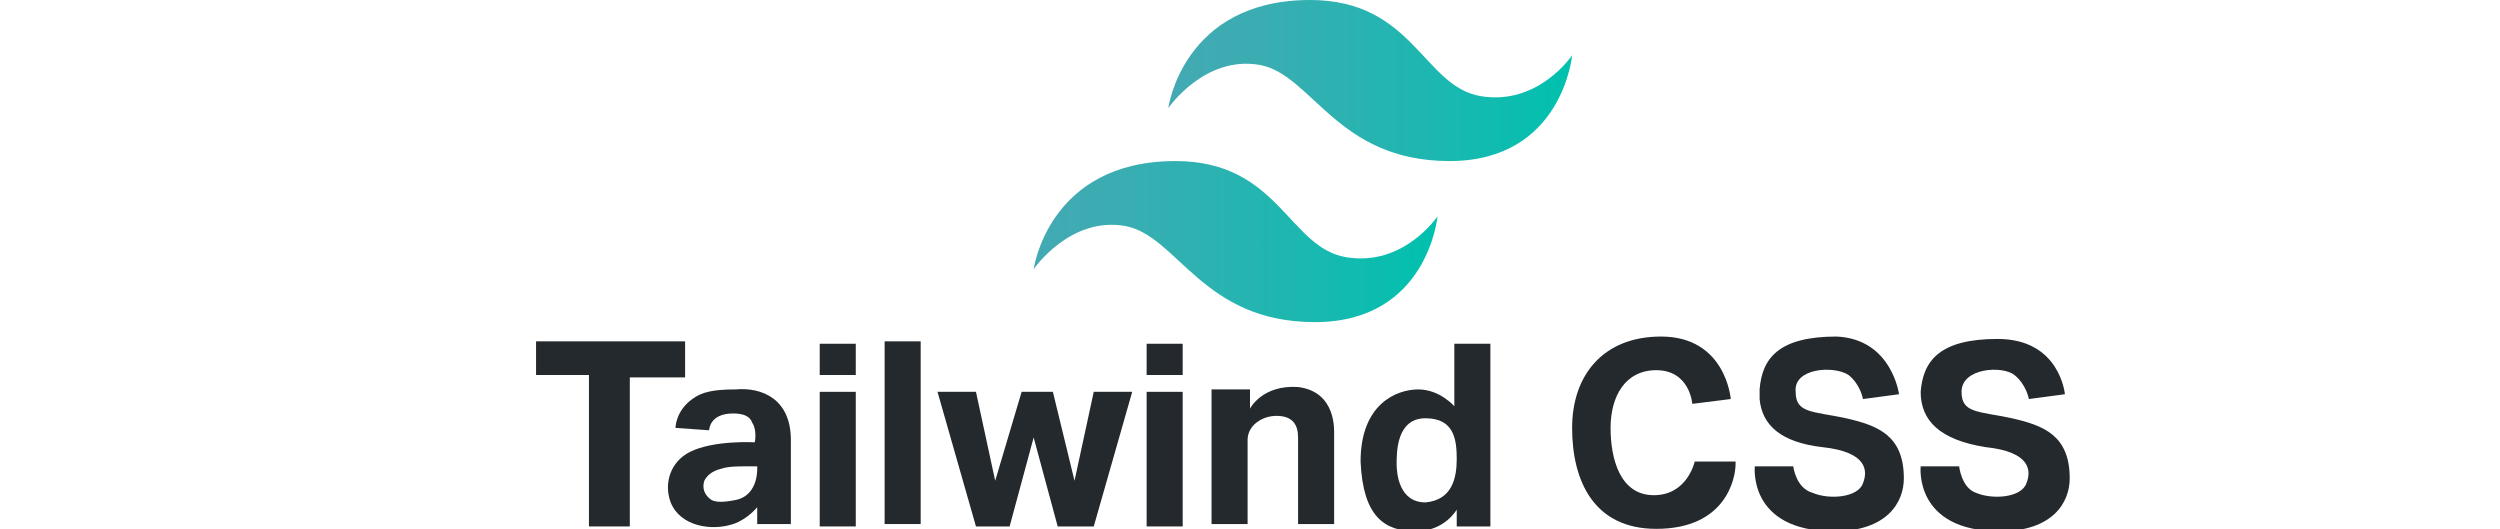
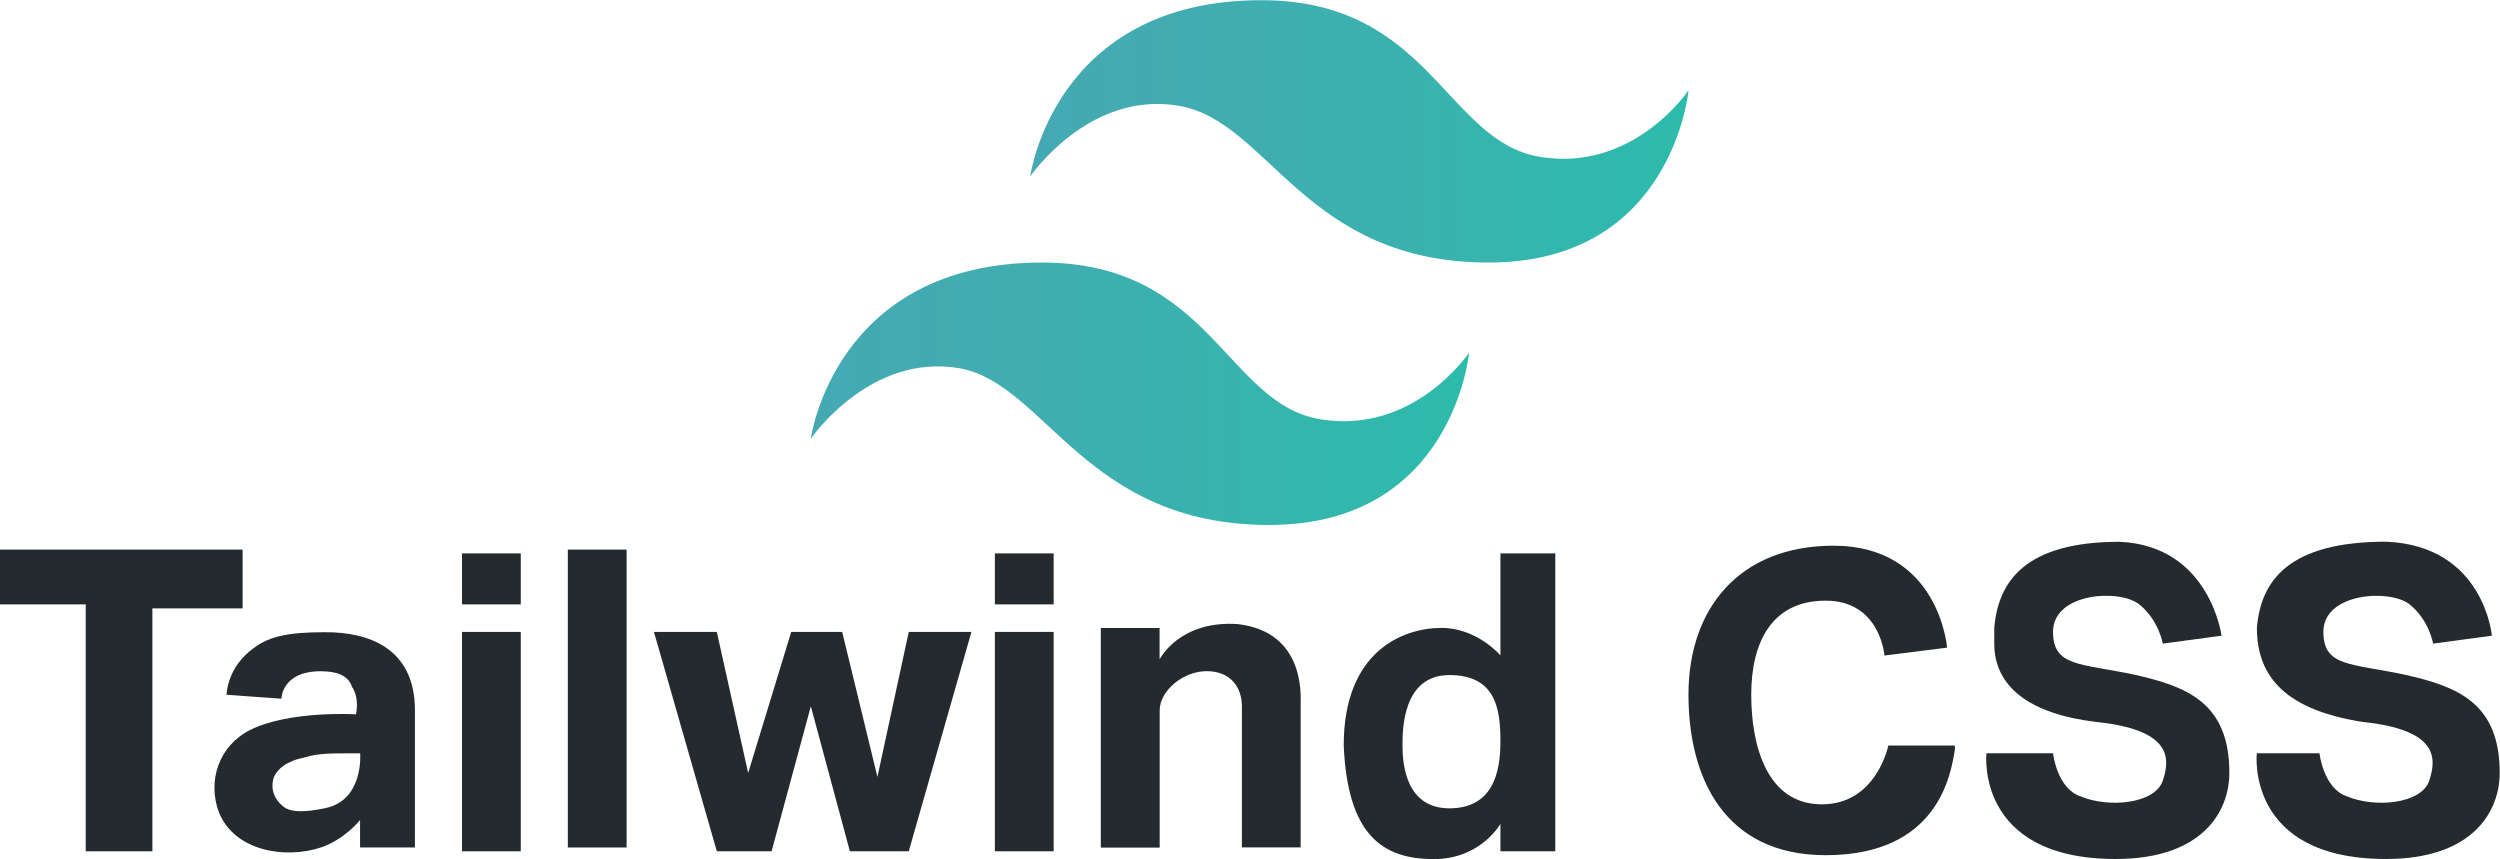
- <svg xmlns="http://www.w3.org/2000/svg" xmlns:xlink="http://www.w3.org/1999/xlink" version="1.1" x="0px" y="0px" viewBox="0 0 104 22" style="enable-background:new 0 0 104 22;" xml:space="preserve">
+ <svg xmlns="http://www.w3.org/2000/svg" version="1.1" id="Layer_1" x="0px" y="0px" viewBox="0 0 2496.8 857.9" style="enable-background:new 0 0 2496.8 857.9;" xml:space="preserve">
  <style type="text/css">
- 	.st0{fill-rule:evenodd;clip-rule:evenodd;fill:url(#SVGID_1_);}
- 	.st1{fill-rule:evenodd;clip-rule:evenodd;fill:#24292E;}
- 	.st2{display:none;}
- 	.st3{display:inline;fill:url(#SVGID_2_);}
- 	.st4{display:inline;fill:url(#SVGID_3_);}
- 	.st5{display:inline;}
- 	.st6{fill:#24292E;}
- 	.st7{fill:url(#SVGID_4_);}
- 	.st8{fill:url(#SVGID_5_);}
+ 	.st0{fill:#252A2F;}
+ 	.st1{fill:url(#SVGID_1_);}
+ 	.st2{fill:url(#SVGID_2_);}
</style>
-   <symbol id="B" viewBox="-51.4 -10.5 102.7 21">
-     <g>
-       <linearGradient id="SVGID_1_" gradientUnits="userSpaceOnUse" x1="7930.835" y1="-7812.613" x2="7931.835" y2="-7809.835" gradientTransform="matrix(34.943 0 0 20.989 -277178.531 163949.766)">
-         <stop offset="0" style="stop-color:#2383AE" />
-         <stop offset="1" style="stop-color:#6DD7B9" />
-       </linearGradient>
-       <path class="st0" d="M-42.6-3.5c1.2-4.7,4.1-7,8.7-7c7,0,7.9,5.2,11.4,6.1c2.3,0.6,4.4-0.3,6.1-2.6c-1.2,4.7-4.1,7-8.7,7    c-7,0-7.9-5.2-11.4-6.1C-38.8-6.7-40.9-5.8-42.6-3.5L-42.6-3.5z M-51.4,7c1.2-4.7,4.1-7,8.7-7c7,0,7.9,5.2,11.4,6.1    c2.3,0.6,4.4-0.3,6.1-2.6c-1.2,4.7-4.1,7-8.7,7c-7,0-7.9-5.2-11.4-6.1C-47.6,3.8-49.6,4.7-51.4,7z" />
-       <path class="st1" d="M-10.1-2.4h-2.3v-1.4h6.2v1.4h-2.3v6.2h-1.6V-2.4z M-3.2,3.1c-0.2,0.2-0.5,0.4-0.7,0.6    C-4.2,3.9-4.6,3.9-5,3.9c-0.2,0-0.5,0-0.7-0.1c-0.2-0.1-0.4-0.2-0.6-0.3C-6.5,3.4-6.6,3.2-6.7,3s-0.2-0.5-0.2-0.8    c0-0.4,0.1-0.7,0.3-0.9c0.2-0.2,0.4-0.4,0.7-0.6C-5.6,0.6-5.3,0.5-5,0.5s0.7-0.1,1-0.1l0.7,0V0.1c0-0.3-0.1-0.6-0.3-0.7    s-0.4-0.2-0.7-0.2c-0.6,0-0.9,0.2-1,0.7l-1.4-0.1c0.1-0.6,0.4-1,0.8-1.3s1-0.4,1.7-0.4c0.4,0,0.8,0.1,1.1,0.2s0.5,0.2,0.7,0.4    C-2.1-1.1-2-0.9-1.9-0.6c0.1,0.3,0.1,0.6,0.1,0.9v3.5h-1.4L-3.2,3.1L-3.2,3.1z M-3.2,1.3l-0.7,0c-0.3,0-0.6,0-0.8,0.1    S-5,1.6-5.1,1.6s-0.2,0.2-0.2,0.3c0,0.1-0.1,0.2-0.1,0.3c0,0.2,0.1,0.3,0.2,0.4s0.3,0.2,0.5,0.2c0.4,0,0.7-0.1,0.9-0.3    c0.1-0.1,0.2-0.2,0.3-0.4s0.1-0.3,0.1-0.6L-3.2,1.3L-3.2,1.3z M-0.6-1.8h1.5v5.5h-1.5V-1.8z M-0.6-3.8h1.5v1.3h-1.5V-3.8z     M2.2-3.8h1.5v7.6H2.2V-3.8z M4.3-1.8H6l0.8,3.7l1.1-3.6h1.3l1,3.6l0.8-3.7h1.6l-1.6,5.5H9.4l-1-3.7l-1,3.7H5.9L4.3-1.8L4.3-1.8z     M13.1-1.8h1.5v5.5h-1.5V-1.8z M13.1-3.8h1.5v1.3h-1.5V-3.8z M15.9-1.8h1.4V-1c0.2-0.3,0.5-0.6,0.8-0.7c0.3-0.1,0.6-0.2,0.9-0.2    c0.6,0,1.1,0.2,1.4,0.5s0.5,0.8,0.5,1.6v3.7h-1.5V0.3c0-0.4-0.1-0.7-0.2-0.8s-0.3-0.2-0.6-0.2c-0.2,0-0.4,0-0.5,0.1    s-0.3,0.1-0.4,0.2c-0.1,0.1-0.2,0.2-0.2,0.4c-0.1,0.1-0.1,0.3-0.1,0.5v3.3h-1.5L15.9-1.8L15.9-1.8z M25.9,3.1    c-0.4,0.6-1,0.9-1.7,0.9c-0.8,0-1.4-0.3-1.7-0.8S21.9,1.9,21.9,1c0-0.4,0.1-0.8,0.2-1.2c0.1-0.4,0.3-0.7,0.5-0.9    c0.2-0.3,0.5-0.5,0.8-0.6c0.3-0.1,0.6-0.2,1-0.2c0.3,0,0.6,0.1,0.8,0.1s0.5,0.3,0.8,0.6v-2.6h1.5v7.6h-1.4L25.9,3.1L25.9,3.1z     M25.9,1c0-0.4,0-0.6-0.1-0.9s-0.2-0.4-0.3-0.5c-0.1-0.1-0.3-0.2-0.4-0.2c-0.1,0-0.3-0.1-0.4-0.1c-0.2,0-0.3,0-0.5,0.1    c-0.1,0.1-0.3,0.2-0.4,0.3S23.6,0,23.5,0.2S23.4,0.7,23.4,1c0,0.3,0,0.6,0.1,0.8s0.1,0.4,0.2,0.5s0.2,0.2,0.4,0.3s0.3,0.1,0.5,0.1    c0.4,0,0.6-0.1,0.9-0.3c0.1-0.1,0.3-0.3,0.3-0.5c0.1-0.2,0.1-0.5,0.1-0.8L25.9,1L25.9,1z M37.5,1.2c0,0.4-0.1,0.8-0.3,1.1    c-0.1,0.3-0.4,0.6-0.6,0.9c-0.3,0.3-0.6,0.5-1,0.6C35.3,3.9,34.8,4,34.3,4c-0.6,0-1.1-0.1-1.5-0.3c-0.4-0.2-0.8-0.5-1.1-0.8    c-0.3-0.3-0.5-0.8-0.7-1.3s-0.2-1-0.2-1.6c0-0.6,0.1-1.2,0.2-1.7s0.4-0.9,0.7-1.3c0.3-0.3,0.7-0.6,1.1-0.8C33.3-3.9,33.8-4,34.3-4    c0.5,0,0.9,0.1,1.3,0.2s0.7,0.3,0.9,0.5s0.4,0.5,0.6,0.8c0.2,0.3,0.3,0.7,0.3,1.1l-1.6,0.2c-0.1-0.4-0.2-0.8-0.4-1.1    s-0.6-0.4-1.1-0.4c-0.6,0-1.1,0.2-1.4,0.7S32.5-0.8,32.5,0c0,0.8,0.2,1.5,0.5,1.9c0.3,0.4,0.8,0.7,1.4,0.7c0.5,0,0.8-0.1,1.1-0.4    s0.4-0.6,0.4-1.1L37.5,1.2z M39.9,1.3c0,0.5,0.2,0.8,0.4,1s0.7,0.3,1.2,0.3c0.2,0,0.5,0,0.6-0.1s0.3-0.1,0.4-0.2    c0.1-0.1,0.2-0.2,0.2-0.3c0-0.1,0.1-0.3,0.1-0.4c0-0.2-0.1-0.4-0.2-0.6s-0.4-0.3-0.8-0.4l-1-0.2c-0.4-0.1-0.7-0.2-1-0.3    S39.2,0,39-0.2c-0.2-0.2-0.4-0.4-0.5-0.7c-0.1-0.3-0.2-0.6-0.2-0.9c0-0.3,0.1-0.7,0.2-1c0.1-0.3,0.4-0.5,0.6-0.7    c0.3-0.2,0.6-0.3,0.9-0.4S40.9-4,41.3-4c0.6,0,1,0.1,1.4,0.2s0.7,0.3,0.9,0.5s0.4,0.4,0.5,0.7c0.1,0.3,0.2,0.6,0.2,0.9l-1.5,0.2    c-0.1-0.4-0.2-0.7-0.4-0.9s-0.6-0.3-1-0.3c-0.3,0-0.5,0-0.7,0.1s-0.3,0.1-0.4,0.2c-0.1,0.1-0.2,0.2-0.2,0.3C40-2.1,40-2,40-1.8    c0,0.3,0.1,0.5,0.2,0.6S40.7-1,41-0.9l1,0.2c0.8,0.2,1.4,0.4,1.8,0.8s0.6,0.9,0.6,1.6c0,0.3-0.1,0.6-0.2,0.9    c-0.1,0.3-0.3,0.5-0.6,0.7c-0.3,0.2-0.6,0.4-0.9,0.5C42.4,4,42,4,41.5,4c-1,0-1.8-0.2-2.4-0.7s-0.8-1.1-0.9-2L39.9,1.3L39.9,1.3z     M46.8,1.3c0,0.5,0.2,0.8,0.4,1s0.7,0.3,1.2,0.3c0.2,0,0.4,0,0.6-0.1c0.2-0.1,0.3-0.1,0.4-0.2c0.1-0.1,0.2-0.2,0.2-0.3    c0-0.1,0.1-0.3,0.1-0.4c0-0.2-0.1-0.4-0.2-0.6c-0.2-0.2-0.4-0.3-0.8-0.4l-1-0.2c-0.4-0.1-0.7-0.2-1-0.3S46.1,0,45.9-0.2    s-0.4-0.4-0.5-0.7s-0.2-0.6-0.2-0.9c0-0.3,0.1-0.7,0.2-1c0.1-0.3,0.4-0.5,0.6-0.7c0.3-0.2,0.6-0.3,0.9-0.4S47.8-4,48.2-4    c0.6,0,1,0.1,1.4,0.2s0.7,0.3,0.9,0.5c0.2,0.2,0.4,0.4,0.5,0.7c0.1,0.3,0.2,0.6,0.2,0.9l-1.5,0.2c-0.1-0.4-0.2-0.7-0.4-0.9    s-0.6-0.3-1-0.3c-0.3,0-0.5,0-0.7,0.1s-0.3,0.1-0.4,0.2C47.1-2.4,47-2.3,47-2.2c0,0.1-0.1,0.2-0.1,0.3c0,0.3,0.1,0.5,0.2,0.6    s0.4,0.3,0.8,0.3L49-0.7c0.8,0.2,1.4,0.4,1.8,0.8s0.6,0.9,0.6,1.6c0,0.3-0.1,0.6-0.2,0.9c-0.1,0.3-0.3,0.5-0.6,0.7    c-0.2,0.2-0.6,0.4-0.9,0.5S48.9,4,48.4,4c-1,0-1.8-0.2-2.4-0.7s-0.8-1.1-0.9-2L46.8,1.3z" />
-     </g>
-   </symbol>
-   <g id="Layer_1" class="st2">
-     <use xlink:href="#B" width="102.7" height="21" x="-51.4" y="-10.5" transform="matrix(1 0 0 1 51.8686 10.9945)" style="display:inline;overflow:visible;" />
-   </g>
-   <g id="Layer_2" class="st2">
-     <linearGradient id="SVGID_2_" gradientUnits="userSpaceOnUse" x1="9.191" y1="5.735" x2="35.485" y2="5.735">
-       <stop offset="0" style="stop-color:#44A9B3" />
-       <stop offset="0.237" style="stop-color:#39ADB2" />
-       <stop offset="0.648" style="stop-color:#1DB7B0" />
-       <stop offset="1" style="stop-color:#00C1AE" />
-     </linearGradient>
-     <path class="st3" d="M35.5,4c0,0-2.2,3.2-6,2.6s-4.4-6.2-11.1-6.2c-8.2,0-9.2,7.1-9.2,7.1s2.4-3.4,5.9-2.7S20,11,27.4,11   S35.5,4,35.5,4z" />
-     <linearGradient id="SVGID_3_" gradientUnits="userSpaceOnUse" x1="0.397" y1="16.265" x2="26.691" y2="16.265">
-       <stop offset="0" style="stop-color:#44A9B3" />
-       <stop offset="0.237" style="stop-color:#39ADB2" />
-       <stop offset="0.648" style="stop-color:#1DB7B0" />
-       <stop offset="1" style="stop-color:#00C1AE" />
-     </linearGradient>
-     <path class="st4" d="M26.7,14.6c0,0-2.2,3.2-6,2.6S16.3,11,9.6,11c-8.2,0-9.2,7.1-9.2,7.1s2.4-3.4,5.9-2.7c3.5,0.7,5,6.2,12.3,6.2   S26.7,14.6,26.7,14.6z" />
-   </g>
-   <g id="Layer_3" class="st2">
-     <g id="XMLID_1_" class="st5">
+   <g>
+     <g id="XMLID_2_">
      <g>
-         <path class="st6" d="M101,8.5c-0.6-0.4-2.3-0.3-2.2,0.7c0,0.9,0.7,0.8,2.1,1.1s2.4,0.7,2.4,2.5c0,1-0.7,2.2-2.9,2.2     c-3.6,0-3.3-2.7-3.3-2.7h1.6c0,0,0.1,0.9,0.8,1.1c0.7,0.3,1.9,0.2,2.1-0.4c0.2-0.6,0.2-1.3-1.7-1.5c-1.9-0.3-2.7-1.1-2.6-2.3     C97.2,8,97.9,7,100.4,7c2.5,0,2.7,2.3,2.7,2.3l-1.5,0.2C101.6,9.5,101.6,8.9,101,8.5z" />
-         <path class="st6" d="M92.9,11.6c-2-0.3-2.7-1.1-2.7-2.3C90.3,8,91,7,93.5,7s2.7,2.3,2.7,2.3l-1.5,0.2c0,0-0.1-0.6-0.6-1     c-0.6-0.4-2.2-0.3-2.2,0.7c0,0.9,0.7,0.8,2.1,1.1s2.4,0.7,2.4,2.5c0,1-0.7,2.2-2.9,2.2c-3.6,0-3.3-2.7-3.3-2.7h1.6     c0,0,0.1,0.9,0.8,1.1c0.7,0.3,1.9,0.2,2.1-0.4C94.8,12.6,94.8,11.8,92.9,11.6z" />
-         <path class="st6" d="M82.7,10.8c0-2.2,1.3-3.8,3.7-3.8c2.7,0,2.9,2.6,2.9,2.6l-1.6,0.2c0,0-0.1-1.4-1.4-1.4s-1.9,1.2-1.9,2.4     s0.4,2.8,1.8,2.8s1.5-1.4,1.5-1.4h1.7c0,0,0,2.8-3.3,2.8C83.5,15,82.7,13,82.7,10.8z" />
-         <path class="st6" d="M76.5,13.8c1.1,0,1.3-1,1.3-1.7c0-0.8-0.1-1.8-1.3-1.8c-1.2,0-1.2,1.4-1.2,1.8     C75.3,12.6,75.4,13.8,76.5,13.8z M77.7,9.8V7.2h1.5v7.6h-1.4v-0.7c0,0-0.5,0.9-1.7,0.9c-1.3,0-2.2-0.6-2.3-2.9c0-2.4,1.5-3,2.4-3     C77.1,9.1,77.7,9.8,77.7,9.8z" />
-         <path class="st6" d="M71.2,9.1c1.6,0.1,1.5,1.7,1.5,2c0,0.2,0,3.7,0,3.7h-1.5c0,0,0-3.1,0-3.6c0-0.5-0.3-0.9-0.8-0.9     c-0.6,0-1.2,0.4-1.2,1c0,0.6,0,3.5,0,3.5h-1.5V9.2h1.5V10C69.2,10,69.7,8.9,71.2,9.1z" />
-         <rect x="65" y="7.2" class="st6" width="1.5" height="1.3" />
-         <rect x="65" y="9.2" class="st6" width="1.5" height="5.6" />
-         <polygon class="st6" points="59.7,9.3 61,9.3 62,12.9 62.8,9.2 64.3,9.2 62.7,14.8 61.2,14.8 60.2,11.1 59.2,14.8 57.8,14.8      56.2,9.2 57.8,9.2 58.6,12.9    " />
-         <rect x="54.1" y="7.2" class="st6" width="1.5" height="7.6" />
-         <rect x="51.3" y="7.2" class="st6" width="1.5" height="1.3" />
-         <rect x="51.3" y="9.2" class="st6" width="1.5" height="5.6" />
-         <path class="st6" d="M46.8,13.7c0.2,0.1,0.5,0.1,1,0c1-0.2,0.9-1.4,0.9-1.4s-0.2,0-0.5,0c-0.3,0-0.7,0-1,0.1     c-0.4,0.1-0.6,0.3-0.7,0.5C46.5,13.3,46.5,13.6,46.8,13.7z M48.7,14.1c0,0-0.4,0.5-1,0.7c-0.9,0.3-2.2,0.1-2.5-0.9     c-0.3-0.8,0-1.7,0.8-2.1c1-0.5,2.7-0.4,2.7-0.4s0.1-0.4-0.1-0.8c-0.1-0.3-0.4-0.4-0.8-0.4c-1,0-1,0.7-1,0.7l-1.4-0.1     c0,0,0-0.8,0.7-1.2C46.5,9.2,47,9,47.9,9c1,0,2.2,0.4,2.2,2.2c0,1.6,0,3.5,0,3.5h-1.4V14.1z" />
-         <polygon class="st6" points="41.8,8.6 39.5,8.6 39.5,7.2 45.7,7.2 45.7,8.6 43.4,8.6 43.4,14.8 41.8,14.8    " />
-       </g>
-       <g>
- 		</g>
-     </g>
-   </g>
-   <g id="Layer_5">
-     <g>
-       <g id="XMLID_2_">
-         <g>
-           <path class="st6" d="M85.9,16.4l-1.5,0.2c0,0-0.1-0.6-0.6-1c-0.5-0.4-2.2-0.3-2.2,0.7c0,0.9,0.7,0.8,2.1,1.1      c1.3,0.3,2.4,0.7,2.4,2.5c0,1-0.7,2.2-2.9,2.2c-3.6,0-3.3-2.7-3.3-2.7h1.6c0,0,0.1,0.9,0.7,1.1c0.7,0.3,1.9,0.2,2.1-0.4      c0.2-0.5,0.2-1.3-1.7-1.5c-1.9-0.3-2.7-1.1-2.7-2.3c0.1-1.3,0.8-2.2,3.2-2.2C85.7,14.1,85.9,16.4,85.9,16.4z" />
-           <path class="st6" d="M79,16.4l-1.5,0.2c0,0-0.1-0.6-0.6-1c-0.6-0.4-2.3-0.3-2.2,0.7c0,0.9,0.7,0.8,2.1,1.1      c1.3,0.3,2.4,0.7,2.4,2.5c0,1-0.7,2.2-2.9,2.2c-3.6,0-3.3-2.7-3.3-2.7h1.6c0,0,0.1,0.9,0.8,1.1c0.7,0.3,1.9,0.2,2.1-0.4      c0.2-0.5,0.2-1.3-1.7-1.5c-1.7-0.2-2.5-0.9-2.6-2c0-0.1,0-0.2,0-0.4c0.1-1.3,0.8-2.2,3.2-2.2C78.7,14.1,79,16.4,79,16.4z" />
-           <path class="st6" d="M70.5,19.2h1.7c0,0,0,0.1,0,0.1c0,0.6-0.4,2.7-3.3,2.7c-2.6,0-3.5-2-3.5-4.2s1.3-3.8,3.7-3.8      c2.7,0,2.9,2.6,2.9,2.6l-1.6,0.2c0,0-0.1-1.4-1.5-1.4c-1.3,0-1.9,1.1-1.9,2.4s0.4,2.8,1.8,2.8S70.5,19.2,70.5,19.2z" />
-           <path class="st6" d="M62,14.3v7.6h-1.4v-0.7c0,0-0.5,0.9-1.7,0.9c-1.3,0-2.2-0.6-2.3-2.9c0-2.4,1.5-3,2.4-3      c0.9,0,1.5,0.7,1.5,0.7v-2.6H62z M60.6,19.1c0-0.8-0.1-1.7-1.3-1.7c-1.2,0-1.2,1.4-1.2,1.9c0,0.4,0.1,1.6,1.2,1.6      C60.4,20.8,60.6,19.9,60.6,19.1z" />
-           <path class="st6" d="M55.5,18.1c0,0.2,0,3.7,0,3.7H54c0,0,0-3.1,0-3.6c0-0.5-0.2-0.9-0.9-0.9c-0.6,0-1.2,0.4-1.2,1s0,3.5,0,3.5      h-1.5v-5.6H52v0.8c0,0,0.5-1,2-0.9C55.6,16.3,55.5,17.9,55.5,18.1z" />
-           <rect x="47.7" y="16.3" class="st6" width="1.5" height="5.6" />
-           <rect x="47.7" y="14.3" class="st6" width="1.5" height="1.3" />
-           <polygon class="st6" points="47.1,16.3 45.5,21.9 44,21.9 43,18.2 42,21.9 40.6,21.9 39,16.3 40.6,16.3 41.4,20 42.5,16.3       43.8,16.3 44.7,20 45.5,16.3     " />
-           <rect x="36.8" y="14.2" class="st6" width="1.5" height="7.6" />
-           <rect x="34.1" y="16.3" class="st6" width="1.5" height="5.6" />
-           <rect x="34.1" y="14.3" class="st6" width="1.5" height="1.3" />
-           <path class="st6" d="M32.9,18.3c0,1.6,0,3.5,0,3.5h-1.4v-0.7c0,0-0.4,0.5-1,0.7c-0.9,0.3-2.2,0.1-2.6-0.9      c-0.3-0.8,0-1.7,0.8-2.1c1-0.5,2.7-0.4,2.7-0.4s0.1-0.5-0.1-0.8c-0.1-0.3-0.4-0.4-0.8-0.4c-1,0-1,0.7-1,0.7l-1.4-0.1      c0,0,0-0.7,0.7-1.2c0.4-0.3,0.9-0.4,1.8-0.4C31.7,16.1,32.9,16.6,32.9,18.3z M30.6,20.8c1-0.2,0.9-1.4,0.9-1.4s-0.2,0-0.5,0      c-0.3,0-0.7,0-1,0.1c-0.4,0.1-0.6,0.3-0.7,0.5c-0.1,0.3,0,0.6,0.3,0.8C29.8,20.9,30.1,20.9,30.6,20.8z" />
-           <polygon class="st6" points="28.5,14.2 28.5,15.7 26.2,15.7 26.2,21.9 24.5,21.9 24.5,15.6 22.3,15.6 22.3,14.2     " />
-         </g>
-         <g>
- 			</g>
+         <path class="st0" d="M2488.7,634.9l-58.7,7.9c0,0-3.9-23.5-23.5-39.2c-19.6-15.6-86.1-11.7-86.1,27.4c0,35.2,27.4,31.3,82.2,43     c50.9,11.7,93.9,27.4,93.9,97.8c0,39.2-27.4,86.1-113.5,86.1c-140.8,0-129.1-105.6-129.1-105.6h62.6c0,0,3.9,35.2,27.4,43     c27.4,11.7,74.3,7.9,82.2-15.6c7.9-23.5,7.9-50.9-66.5-58.7c-74.3-11.7-105.6-43-105.6-93.9c3.9-46.9,31.3-86.1,129.1-86.1     C2480.9,545,2488.7,634.9,2488.7,634.9z" />
+         <path class="st0" d="M2218.7,634.9l-58.7,7.9c0,0-3.9-23.5-23.5-39.2s-86.1-11.7-86.1,27.4c0,35.2,27.4,31.3,82.2,43     c50.9,11.7,93.9,27.4,93.9,97.8c0,39.2-27.4,86.1-113.5,86.1c-140.8,0-129.1-105.6-129.1-105.6h66.5c0,0,3.9,35.2,27.4,43     c27.4,11.7,74.3,7.9,82.2-15.6c7.9-23.5,7.9-50.9-66.5-58.7c-66.5-7.9-101.8-35.2-101.8-78.2c0-3.9,0-7.9,0-15.6     c3.9-46.9,31.3-86.1,125.2-86.1C2207,545,2218.7,634.9,2218.7,634.9z" />
+         <path class="st0" d="M1885.9,744.6h66.5c0,0,0,0,0,3.9c-3.9,23.5-15.6,105.6-129.1,105.6c-101.8,0-137-78.2-137-160.4     c0-86.1,50.9-148.7,144.8-148.7c105.6,0,113.5,101.8,113.5,101.8l-62.6,7.9c0,0-3.9-54.8-58.7-54.8c-54.8,0-74.3,43-74.3,93.9     c0,50.9,15.6,109.5,70.5,109.5C1874.2,803.3,1885.9,744.6,1885.9,744.6z" />
+         <path class="st0" d="M1553.3,552.7v297.5h-54.8v-27.4c0,0-19.6,35.2-66.5,35.2c-50.9,0-86.1-23.5-90-113.5     c0-93.9,58.7-117.4,97.8-117.4c35.2,0,58.7,27.4,58.7,27.4V552.7C1498.5,552.7,1553.3,552.7,1553.3,552.7z M1498.5,740.7     c0-31.3-3.9-66.5-50.9-66.5c-46.9,0-46.9,54.8-46.9,70.5c0,19.6,3.9,62.6,46.9,62.6C1490.7,807.2,1498.5,772,1498.5,740.7z" />
+         <path class="st0" d="M1299,701.5c0,7.9,0,144.8,0,144.8h-58.7c0,0,0-121.4,0-140.8c0-19.6-11.7-35.2-35.2-35.2     c-23.5,0-46.9,19.6-46.9,39.2s0,137,0,137h-58.8V627.2h58.7v31.3c0,0,19.6-39.2,78.2-35.2C1302.8,631.1,1299,693.7,1299,701.5z" />
+         <rect x="993.6" y="631.1" class="st0" width="58.7" height="219.1" />
+         <rect x="993.6" y="552.7" class="st0" width="58.7" height="50.9" />
+         <polygon class="st0" points="970.2,631.1 907.6,850.2 848.8,850.2 809.8,705.4 770.6,850.2 715.9,850.2 653.1,631.1 715.9,631.1      747.2,772 790.2,631.1 841.1,631.1 876.3,775.9 907.6,631.1    " />
+         <rect x="567.1" y="548.9" class="st0" width="58.7" height="297.5" />
+         <rect x="461.4" y="631.1" class="st0" width="58.7" height="219.1" />
+         <rect x="461.4" y="552.7" class="st0" width="58.7" height="50.9" />
+         <path class="st0" d="M414.4,709.4c0,62.6,0,137,0,137h-54.8v-27.4c0,0-15.6,19.6-39.2,27.4c-35.2,11.7-86.1,3.9-101.8-35.2     c-11.7-31.3,0-66.5,31.3-82.2c39.2-19.6,105.6-15.6,105.6-15.6s3.9-15.7-3.9-27.4c-3.9-11.7-15.6-15.6-31.3-15.6     c-39.2,0-39.2,27.4-39.2,27.4l-54.8-3.9c0,0,0-27.4,27.4-46.9c15.6-11.7,35.2-15.6,70.5-15.6     C367.5,631.1,414.4,646.8,414.4,709.4z M324.5,807.2c39.2-7.9,35.2-54.8,35.2-54.8s-7.9,0-15.6,0c-11.7,0-27.4,0-39.2,3.9     c-19.6,3.9-27.4,11.7-31.3,19.6c-3.9,11.7,0,23.5,11.7,31.3C293.2,811.2,304.9,811.2,324.5,807.2z" />
+         <polygon class="st0" points="242.3,548.9 242.3,607.6 152.2,607.6 152.2,850.2 85.6,850.2 85.6,603.6 -0.4,603.6 -0.4,548.9         " />
      </g>
    </g>
  </g>
-   <g id="Layer_4">
-     <g>
-       <linearGradient id="SVGID_4_" gradientUnits="userSpaceOnUse" x1="48.558" y1="3.371" x2="65.396" y2="3.371">
-         <stop offset="0" style="stop-color:#44A9B3" />
-         <stop offset="0.237" style="stop-color:#39ADB2" />
-         <stop offset="0.648" style="stop-color:#1DB7B0" />
-         <stop offset="1" style="stop-color:#00C1AE" />
-       </linearGradient>
-       <path class="st7" d="M65.4,2.3c0,0-1.4,2.1-3.8,1.7c-2.4-0.4-2.8-4-7.1-4c-5.3,0-5.9,4.5-5.9,4.5s1.5-2.2,3.8-1.8    c2.2,0.4,3.2,4,7.9,4S65.4,2.3,65.4,2.3z" />
-       <linearGradient id="SVGID_5_" gradientUnits="userSpaceOnUse" x1="42.927" y1="10.114" x2="59.764" y2="10.114">
-         <stop offset="0" style="stop-color:#44A9B3" />
-         <stop offset="0.237" style="stop-color:#39ADB2" />
-         <stop offset="0.648" style="stop-color:#1DB7B0" />
-         <stop offset="1" style="stop-color:#00C1AE" />
-       </linearGradient>
-       <path class="st8" d="M59.8,9c0,0-1.4,2.1-3.8,1.7c-2.4-0.4-2.8-4-7.1-4c-5.3,0-5.9,4.5-5.9,4.5s1.5-2.2,3.8-1.8    c2.2,0.4,3.2,4,7.9,4S59.8,9,59.8,9z" />
-     </g>
+   <g>
+     <linearGradient id="SVGID_1_" gradientUnits="userSpaceOnUse" x1="1027.072" y1="-1731.388" x2="1686.043" y2="-1731.388" gradientTransform="matrix(1 0 0 -1 0 -1600.222)">
+       <stop offset="0" style="stop-color:#45A9B3" />
+       <stop offset="0.389" style="stop-color:#3FAEB0" />
+       <stop offset="1" style="stop-color:#2CBBAB" />
+     </linearGradient>
+     <path class="st1" d="M1686.4,90.1c0,0-54.8,82.2-148.7,66.5S1428.1,0.2,1259.8,0.2c-207.4-0.1-230.9,176-230.9,176   s58.7-86.1,148.7-70.5c90.1,15.6,125.2,156.5,309.2,156.5S1686.4,90.1,1686.4,90.1z" />
+     <linearGradient id="SVGID_2_" gradientUnits="userSpaceOnUse" x1="806.672" y1="-1993.56" x2="1465.642" y2="-1993.56" gradientTransform="matrix(1 0 0 -1 0 -1600.222)">
+       <stop offset="0" style="stop-color:#45A9B3" />
+       <stop offset="0.389" style="stop-color:#3FAEB0" />
+       <stop offset="1" style="stop-color:#2CBBAB" />
+     </linearGradient>
+     <path class="st2" d="M1467.2,352.2c0,0-54.8,82.2-148.7,66.5c-93.9-15.6-109.5-156.5-277.9-156.5c-207.4,0-230.9,176.1-230.9,176.1   s58.7-86.1,148.7-70.5c86.1,15.6,125.2,156.5,309.2,156.5S1467.2,352.2,1467.2,352.2z" />
  </g>
</svg>
